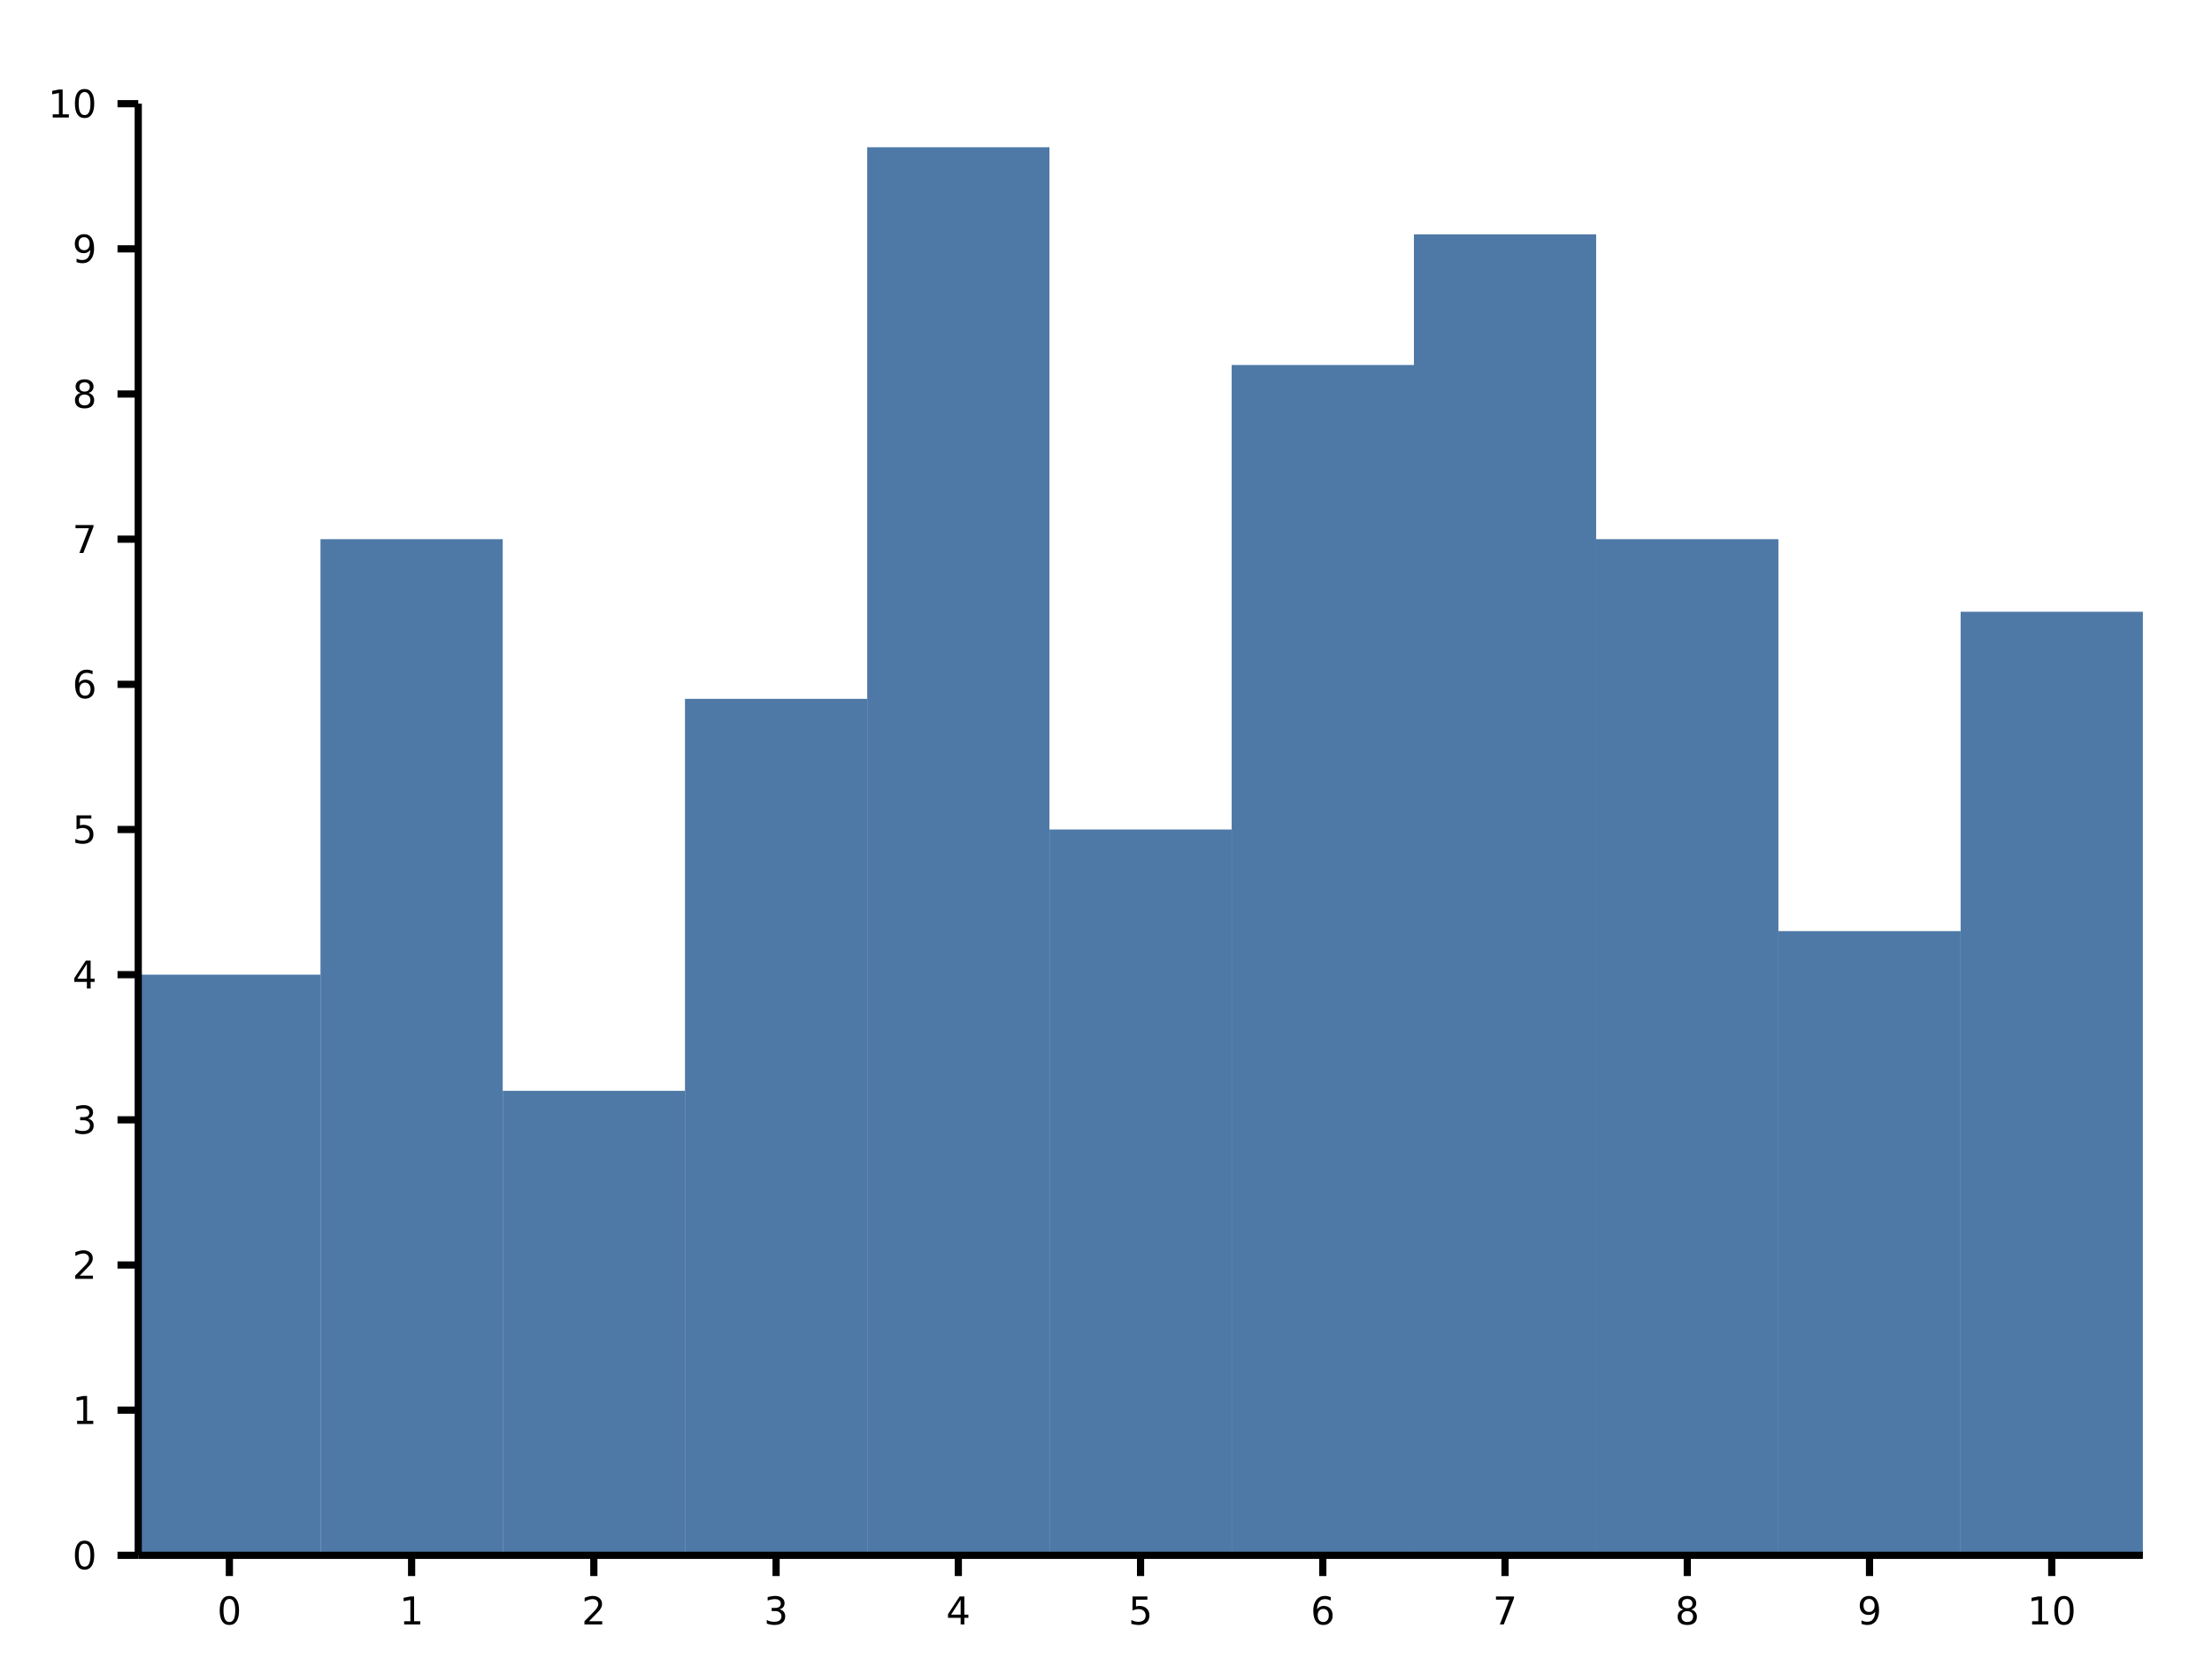
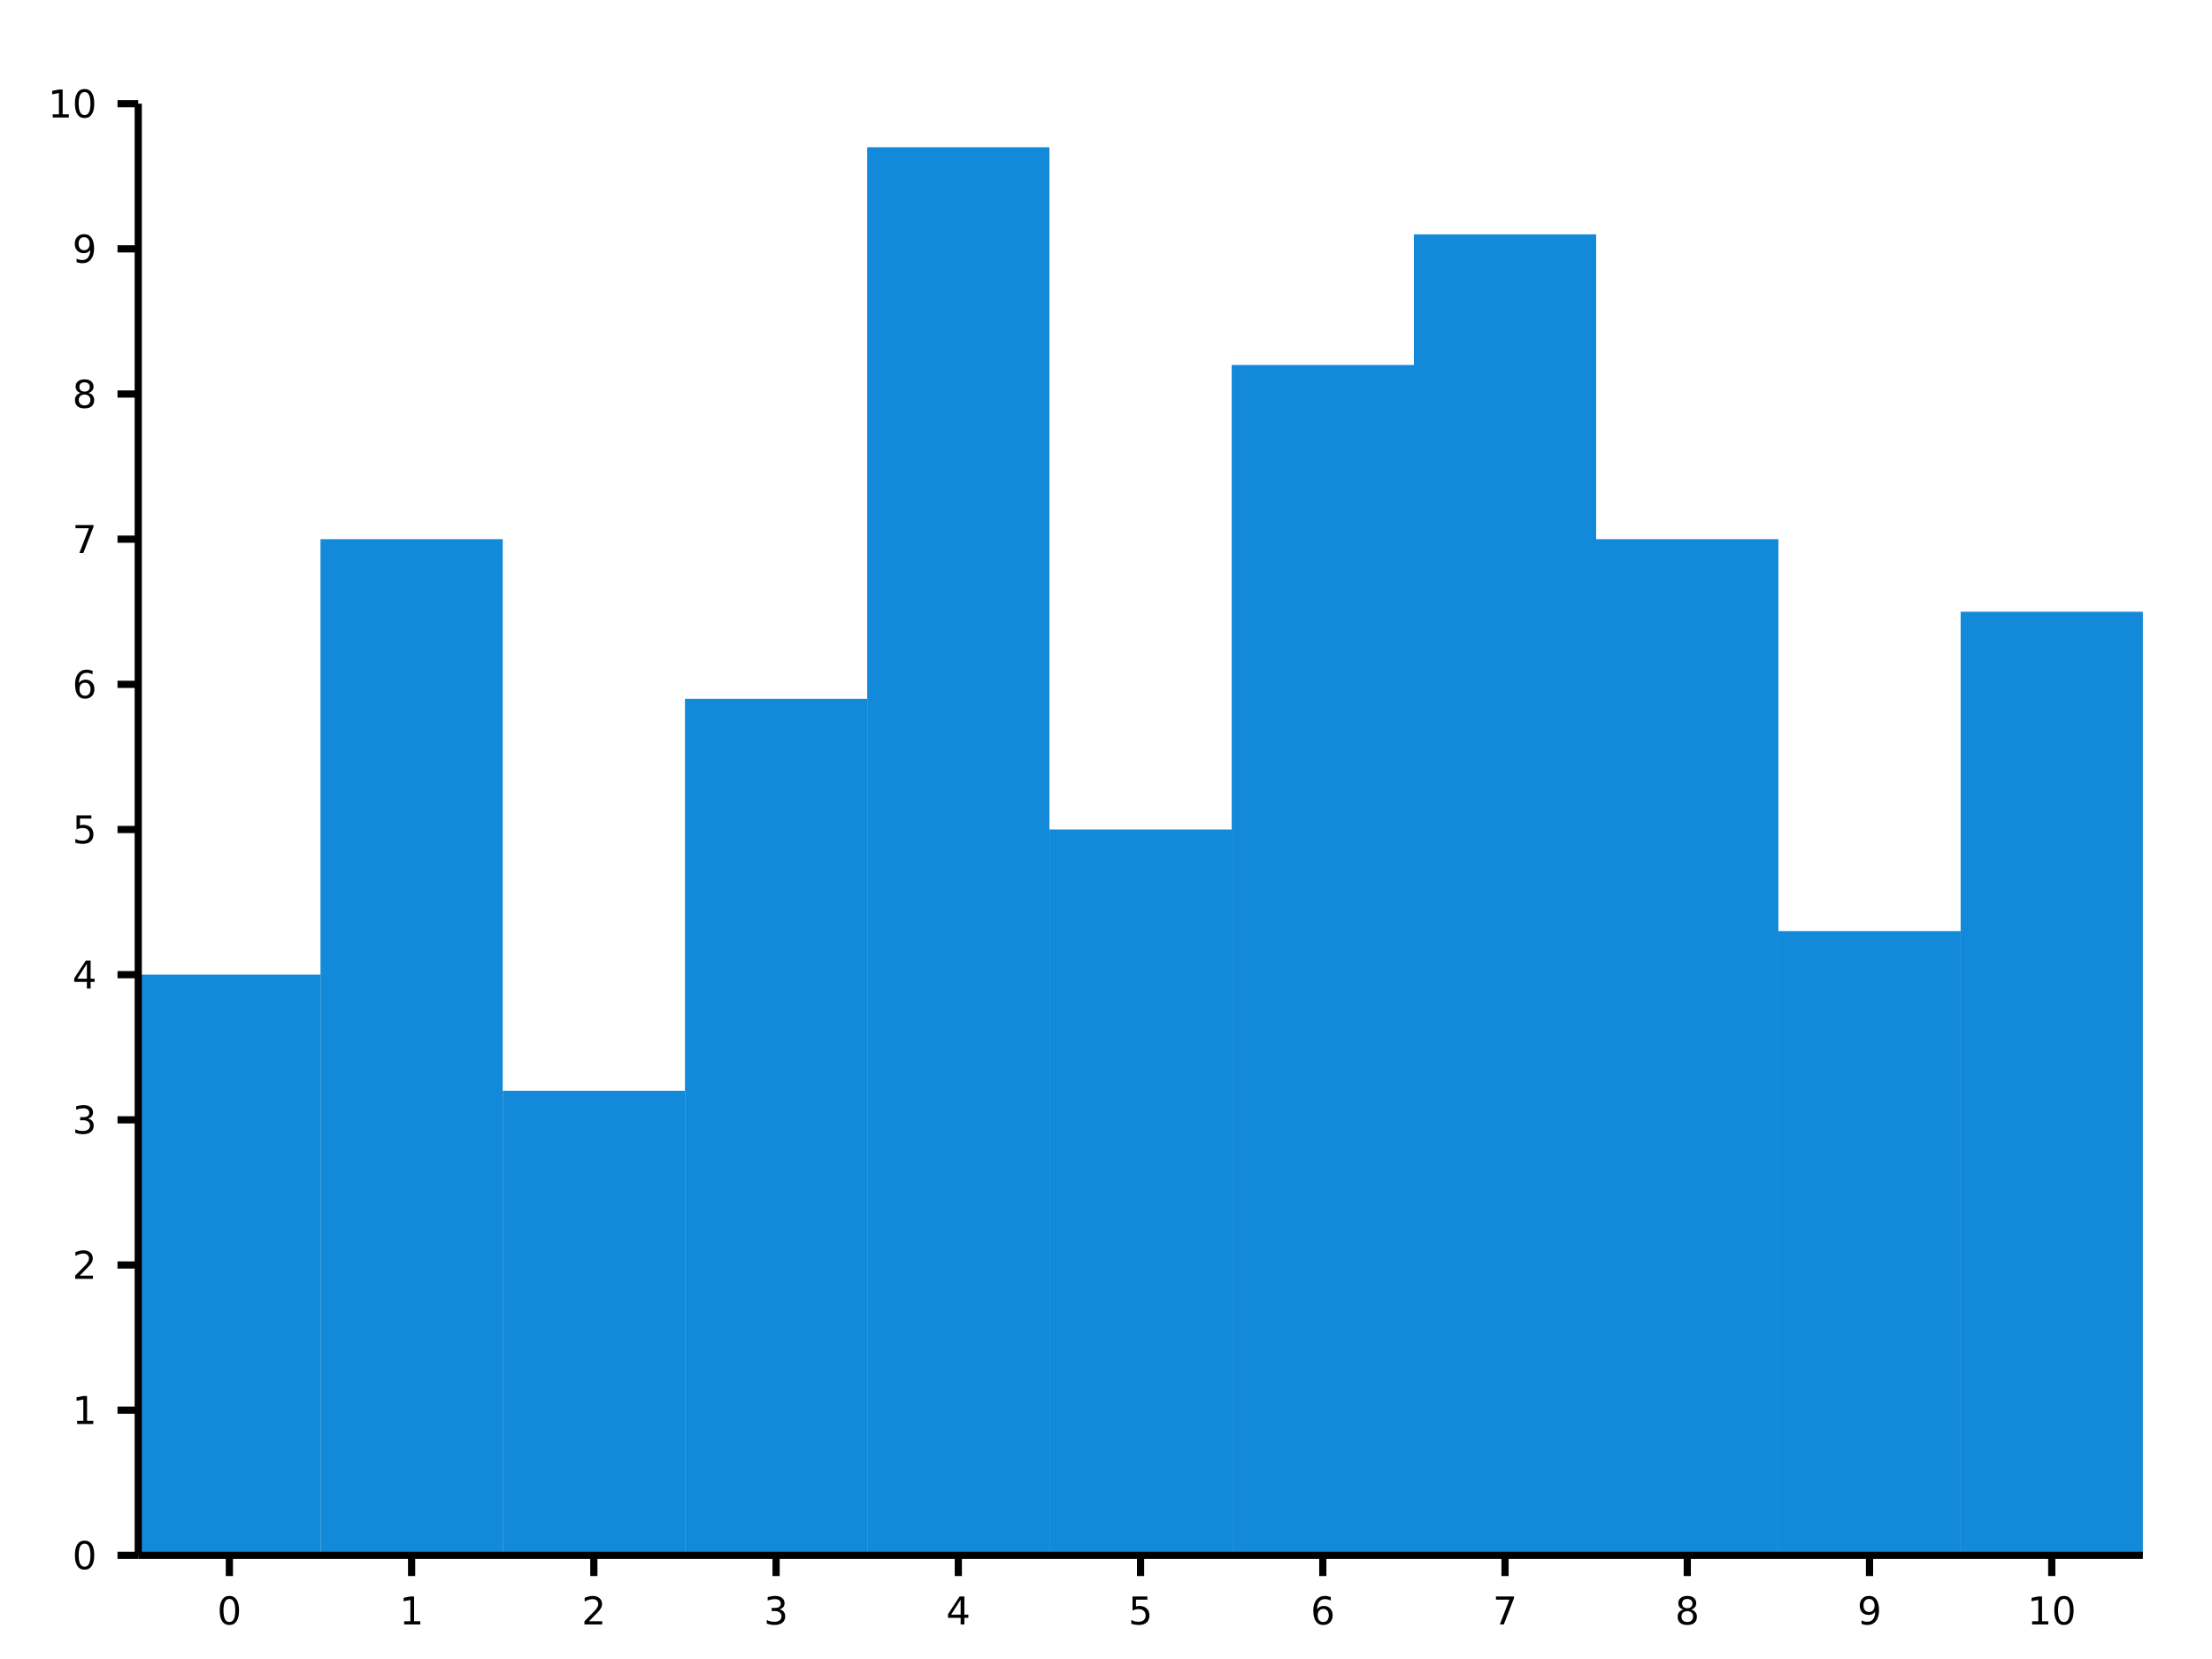
<svg xmlns="http://www.w3.org/2000/svg" xmlns:xlink="http://www.w3.org/1999/xlink" width="640px" height="480px" viewBox="0 0 640 480" version="1.1">
  <defs>
    <g>
      <symbol overflow="visible" id="glyph0-0">
        <path style="stroke:none;" d="M 0.547 1.969 L 0.547 -7.828 L 6.109 -7.828 L 6.109 1.969 Z M 1.172 1.344 L 5.484 1.344 L 5.484 -7.203 L 1.172 -7.203 Z M 1.172 1.344 " />
      </symbol>
      <symbol overflow="visible" id="glyph0-1">
        <path style="stroke:none;" d="M 3.531 -7.375 C 2.969 -7.375 2.539 -7.098 2.25 -6.547 C 1.969 -5.992 1.828 -5.16 1.828 -4.047 C 1.828 -2.93 1.969 -2.094 2.25 -1.531 C 2.539 -0.977 2.969 -0.703 3.531 -0.703 C 4.102 -0.703 4.531 -0.977 4.812 -1.531 C 5.094 -2.094 5.234 -2.93 5.234 -4.047 C 5.234 -5.16 5.094 -5.992 4.812 -6.547 C 4.531 -7.098 4.102 -7.375 3.531 -7.375 Z M 3.531 -8.25 C 4.438 -8.25 5.129 -7.891 5.609 -7.172 C 6.086 -6.453 6.328 -5.41 6.328 -4.047 C 6.328 -2.68 6.086 -1.641 5.609 -0.922 C 5.129 -0.203 4.438 0.156 3.531 0.156 C 2.625 0.156 1.93 -0.203 1.453 -0.922 C 0.973 -1.641 0.734 -2.68 0.734 -4.047 C 0.734 -5.41 0.973 -6.453 1.453 -7.172 C 1.93 -7.891 2.625 -8.25 3.531 -8.25 Z M 3.531 -8.25 " />
      </symbol>
      <symbol overflow="visible" id="glyph0-2">
        <path style="stroke:none;" d="M 1.375 -0.922 L 3.172 -0.922 L 3.172 -7.094 L 1.219 -6.703 L 1.219 -7.703 L 3.156 -8.094 L 4.25 -8.094 L 4.25 -0.922 L 6.047 -0.922 L 6.047 0 L 1.375 0 Z M 1.375 -0.922 " />
      </symbol>
      <symbol overflow="visible" id="glyph0-3">
        <path style="stroke:none;" d="M 2.125 -0.922 L 5.953 -0.922 L 5.953 0 L 0.812 0 L 0.812 -0.922 C 1.227 -1.348 1.797 -1.926 2.516 -2.656 C 3.234 -3.383 3.688 -3.852 3.875 -4.062 C 4.219 -4.457 4.457 -4.789 4.594 -5.062 C 4.738 -5.332 4.812 -5.598 4.812 -5.859 C 4.812 -6.297 4.66 -6.648 4.359 -6.922 C 4.055 -7.191 3.66 -7.328 3.172 -7.328 C 2.828 -7.328 2.461 -7.266 2.078 -7.141 C 1.703 -7.023 1.301 -6.848 0.875 -6.609 L 0.875 -7.703 C 1.312 -7.879 1.723 -8.016 2.109 -8.109 C 2.492 -8.203 2.844 -8.25 3.156 -8.25 C 4 -8.25 4.664 -8.035 5.156 -7.609 C 5.656 -7.191 5.906 -6.633 5.906 -5.938 C 5.906 -5.602 5.844 -5.285 5.719 -4.984 C 5.594 -4.691 5.367 -4.344 5.047 -3.938 C 4.953 -3.832 4.66 -3.523 4.172 -3.016 C 3.691 -2.516 3.008 -1.816 2.125 -0.922 Z M 2.125 -0.922 " />
      </symbol>
      <symbol overflow="visible" id="glyph0-4">
        <path style="stroke:none;" d="M 4.5 -4.359 C 5.031 -4.254 5.441 -4.023 5.734 -3.672 C 6.023 -3.316 6.172 -2.879 6.172 -2.359 C 6.172 -1.555 5.895 -0.938 5.344 -0.5 C 4.801 -0.062 4.023 0.156 3.016 0.156 C 2.672 0.156 2.316 0.117 1.953 0.047 C 1.598 -0.016 1.227 -0.113 0.844 -0.25 L 0.844 -1.297 C 1.145 -1.117 1.477 -0.984 1.844 -0.891 C 2.207 -0.805 2.586 -0.766 2.984 -0.766 C 3.672 -0.766 4.191 -0.898 4.547 -1.172 C 4.91 -1.441 5.094 -1.836 5.094 -2.359 C 5.094 -2.828 4.922 -3.195 4.578 -3.469 C 4.242 -3.738 3.781 -3.875 3.188 -3.875 L 2.25 -3.875 L 2.25 -4.781 L 3.234 -4.781 C 3.773 -4.781 4.188 -4.883 4.469 -5.094 C 4.75 -5.312 4.891 -5.625 4.891 -6.031 C 4.891 -6.445 4.742 -6.766 4.453 -6.984 C 4.16 -7.211 3.738 -7.328 3.188 -7.328 C 2.883 -7.328 2.562 -7.289 2.219 -7.219 C 1.875 -7.156 1.5 -7.055 1.094 -6.922 L 1.094 -7.891 C 1.508 -8.016 1.895 -8.102 2.25 -8.156 C 2.613 -8.219 2.957 -8.25 3.281 -8.25 C 4.113 -8.25 4.77 -8.055 5.25 -7.672 C 5.738 -7.297 5.984 -6.785 5.984 -6.141 C 5.984 -5.691 5.852 -5.312 5.594 -5 C 5.344 -4.695 4.977 -4.484 4.5 -4.359 Z M 4.5 -4.359 " />
      </symbol>
      <symbol overflow="visible" id="glyph0-5">
        <path style="stroke:none;" d="M 4.203 -7.141 L 1.438 -2.828 L 4.203 -2.828 Z M 3.906 -8.094 L 5.281 -8.094 L 5.281 -2.828 L 6.438 -2.828 L 6.438 -1.906 L 5.281 -1.906 L 5.281 0 L 4.203 0 L 4.203 -1.906 L 0.547 -1.906 L 0.547 -2.969 Z M 3.906 -8.094 " />
      </symbol>
      <symbol overflow="visible" id="glyph0-6">
        <path style="stroke:none;" d="M 1.203 -8.094 L 5.5 -8.094 L 5.5 -7.172 L 2.203 -7.172 L 2.203 -5.188 C 2.359 -5.238 2.516 -5.281 2.672 -5.312 C 2.836 -5.344 3 -5.359 3.156 -5.359 C 4.062 -5.359 4.773 -5.109 5.297 -4.609 C 5.828 -4.117 6.094 -3.445 6.094 -2.594 C 6.094 -1.727 5.82 -1.051 5.281 -0.562 C 4.738 -0.082 3.973 0.156 2.984 0.156 C 2.648 0.156 2.305 0.125 1.953 0.062 C 1.598 0.008 1.234 -0.07 0.859 -0.188 L 0.859 -1.297 C 1.18 -1.117 1.516 -0.984 1.859 -0.891 C 2.211 -0.805 2.582 -0.766 2.969 -0.766 C 3.594 -0.766 4.086 -0.926 4.453 -1.25 C 4.816 -1.582 5 -2.031 5 -2.594 C 5 -3.156 4.816 -3.602 4.453 -3.938 C 4.086 -4.27 3.594 -4.438 2.969 -4.438 C 2.676 -4.438 2.383 -4.398 2.094 -4.328 C 1.801 -4.266 1.504 -4.164 1.203 -4.031 Z M 1.203 -8.094 " />
      </symbol>
      <symbol overflow="visible" id="glyph0-7">
        <path style="stroke:none;" d="M 3.672 -4.484 C 3.172 -4.484 2.773 -4.316 2.484 -3.984 C 2.203 -3.648 2.062 -3.188 2.062 -2.594 C 2.062 -2.008 2.203 -1.547 2.484 -1.203 C 2.773 -0.867 3.172 -0.703 3.672 -0.703 C 4.16 -0.703 4.547 -0.867 4.828 -1.203 C 5.117 -1.547 5.266 -2.008 5.266 -2.594 C 5.266 -3.188 5.117 -3.648 4.828 -3.984 C 4.547 -4.316 4.16 -4.484 3.672 -4.484 Z M 5.844 -7.922 L 5.844 -6.922 C 5.57 -7.047 5.297 -7.145 5.016 -7.219 C 4.734 -7.289 4.453 -7.328 4.172 -7.328 C 3.453 -7.328 2.898 -7.082 2.516 -6.594 C 2.141 -6.102 1.922 -5.363 1.859 -4.375 C 2.078 -4.688 2.348 -4.926 2.672 -5.094 C 2.992 -5.27 3.348 -5.359 3.734 -5.359 C 4.547 -5.359 5.188 -5.109 5.656 -4.609 C 6.133 -4.117 6.375 -3.445 6.375 -2.594 C 6.375 -1.758 6.125 -1.094 5.625 -0.594 C 5.133 -0.094 4.484 0.156 3.672 0.156 C 2.734 0.156 2.016 -0.203 1.516 -0.922 C 1.023 -1.641 0.781 -2.68 0.781 -4.047 C 0.781 -5.328 1.082 -6.348 1.688 -7.109 C 2.289 -7.867 3.109 -8.25 4.141 -8.25 C 4.41 -8.25 4.688 -8.219 4.969 -8.156 C 5.25 -8.102 5.539 -8.023 5.844 -7.922 Z M 5.844 -7.922 " />
      </symbol>
      <symbol overflow="visible" id="glyph0-8">
        <path style="stroke:none;" d="M 0.906 -8.094 L 6.125 -8.094 L 6.125 -7.625 L 3.172 0 L 2.031 0 L 4.797 -7.172 L 0.906 -7.172 Z M 0.906 -8.094 " />
      </symbol>
      <symbol overflow="visible" id="glyph0-9">
        <path style="stroke:none;" d="M 3.531 -3.844 C 3.008 -3.844 2.598 -3.703 2.297 -3.422 C 2.004 -3.148 1.859 -2.77 1.859 -2.281 C 1.859 -1.789 2.004 -1.406 2.297 -1.125 C 2.598 -0.844 3.008 -0.703 3.531 -0.703 C 4.051 -0.703 4.461 -0.844 4.766 -1.125 C 5.066 -1.406 5.219 -1.789 5.219 -2.281 C 5.219 -2.77 5.066 -3.148 4.766 -3.422 C 4.461 -3.703 4.051 -3.844 3.531 -3.844 Z M 2.438 -4.312 C 1.969 -4.426 1.598 -4.645 1.328 -4.969 C 1.066 -5.289 0.938 -5.68 0.938 -6.141 C 0.938 -6.785 1.164 -7.297 1.625 -7.672 C 2.094 -8.055 2.727 -8.25 3.531 -8.25 C 4.332 -8.25 4.961 -8.055 5.422 -7.672 C 5.891 -7.297 6.125 -6.785 6.125 -6.141 C 6.125 -5.68 5.988 -5.289 5.719 -4.969 C 5.457 -4.645 5.094 -4.426 4.625 -4.312 C 5.156 -4.188 5.566 -3.941 5.859 -3.578 C 6.16 -3.223 6.312 -2.789 6.312 -2.281 C 6.312 -1.488 6.07 -0.883 5.594 -0.469 C 5.113 -0.051 4.426 0.156 3.531 0.156 C 2.633 0.156 1.945 -0.051 1.469 -0.469 C 0.988 -0.883 0.75 -1.488 0.75 -2.281 C 0.75 -2.789 0.895 -3.223 1.188 -3.578 C 1.488 -3.941 1.906 -4.188 2.438 -4.312 Z M 2.031 -6.047 C 2.031 -5.617 2.16 -5.285 2.422 -5.047 C 2.691 -4.816 3.062 -4.703 3.531 -4.703 C 4 -4.703 4.363 -4.816 4.625 -5.047 C 4.895 -5.285 5.031 -5.617 5.031 -6.047 C 5.031 -6.461 4.895 -6.785 4.625 -7.016 C 4.363 -7.254 4 -7.375 3.531 -7.375 C 3.062 -7.375 2.691 -7.254 2.422 -7.016 C 2.16 -6.785 2.031 -6.461 2.031 -6.047 Z M 2.031 -6.047 " />
      </symbol>
      <symbol overflow="visible" id="glyph0-10">
        <path style="stroke:none;" d="M 1.219 -0.172 L 1.219 -1.172 C 1.488 -1.035 1.766 -0.93 2.047 -0.859 C 2.336 -0.797 2.617 -0.766 2.891 -0.766 C 3.609 -0.766 4.156 -1.004 4.531 -1.484 C 4.914 -1.973 5.141 -2.711 5.203 -3.703 C 4.984 -3.398 4.711 -3.164 4.391 -3 C 4.078 -2.832 3.723 -2.75 3.328 -2.75 C 2.516 -2.75 1.875 -2.992 1.406 -3.484 C 0.938 -3.973 0.703 -4.641 0.703 -5.484 C 0.703 -6.316 0.945 -6.984 1.438 -7.484 C 1.926 -7.992 2.582 -8.25 3.406 -8.25 C 4.344 -8.25 5.055 -7.891 5.547 -7.172 C 6.035 -6.453 6.281 -5.41 6.281 -4.047 C 6.281 -2.766 5.977 -1.742 5.375 -0.984 C 4.77 -0.223 3.957 0.156 2.938 0.156 C 2.656 0.156 2.375 0.129 2.094 0.078 C 1.812 0.023 1.52 -0.055 1.219 -0.172 Z M 3.406 -3.609 C 3.895 -3.609 4.281 -3.773 4.562 -4.109 C 4.852 -4.441 5 -4.898 5 -5.484 C 5 -6.066 4.852 -6.523 4.562 -6.859 C 4.281 -7.203 3.895 -7.375 3.406 -7.375 C 2.906 -7.375 2.508 -7.203 2.219 -6.859 C 1.938 -6.523 1.797 -6.066 1.797 -5.484 C 1.797 -4.898 1.938 -4.441 2.219 -4.109 C 2.508 -3.773 2.906 -3.609 3.406 -3.609 Z M 3.406 -3.609 " />
      </symbol>
    </g>
  </defs>
  <g id="surface0">
-     <path style=" stroke:none;fill-rule:nonzero;fill:rgb(30.588%,47.451%,65.49%);fill-opacity:1;" d="M 40 450 L 92.727 450 L 92.727 282 L 40 282 L 40 450 " />
-     <path style=" stroke:none;fill-rule:nonzero;fill:rgb(30.588%,47.451%,65.49%);fill-opacity:1;" d="M 92.727 450 L 145.453 450 L 145.453 156 L 92.727 156 L 92.727 450 " />
-     <path style=" stroke:none;fill-rule:nonzero;fill:rgb(30.588%,47.451%,65.49%);fill-opacity:1;" d="M 145.453 450 L 198.184 450 L 198.184 315.602 L 145.453 315.602 L 145.453 450 " />
-     <path style=" stroke:none;fill-rule:nonzero;fill:rgb(30.588%,47.451%,65.49%);fill-opacity:1;" d="M 198.184 450 L 250.91 450 L 250.91 202.199 L 198.184 202.199 L 198.184 450 " />
-     <path style=" stroke:none;fill-rule:nonzero;fill:rgb(30.588%,47.451%,65.49%);fill-opacity:1;" d="M 250.91 450 L 303.637 450 L 303.637 42.602 L 250.91 42.602 L 250.91 450 " />
-     <path style=" stroke:none;fill-rule:nonzero;fill:rgb(30.588%,47.451%,65.49%);fill-opacity:1;" d="M 303.637 450 L 356.363 450 L 356.363 240 L 303.637 240 L 303.637 450 " />
-     <path style=" stroke:none;fill-rule:nonzero;fill:rgb(30.588%,47.451%,65.49%);fill-opacity:1;" d="M 356.363 450 L 409.09 450 L 409.09 105.602 L 356.363 105.602 L 356.363 450 " />
-     <path style=" stroke:none;fill-rule:nonzero;fill:rgb(30.588%,47.451%,65.49%);fill-opacity:1;" d="M 409.09 450 L 461.816 450 L 461.816 67.801 L 409.09 67.801 L 409.09 450 " />
-     <path style=" stroke:none;fill-rule:nonzero;fill:rgb(30.588%,47.451%,65.49%);fill-opacity:1;" d="M 461.816 450 L 514.547 450 L 514.547 156 L 461.816 156 L 461.816 450 " />
-     <path style=" stroke:none;fill-rule:nonzero;fill:rgb(30.588%,47.451%,65.49%);fill-opacity:1;" d="M 514.547 450 L 567.273 450 L 567.273 269.398 L 514.547 269.398 L 514.547 450 " />
-     <path style=" stroke:none;fill-rule:nonzero;fill:rgb(30.588%,47.451%,65.49%);fill-opacity:1;" d="M 567.273 450 L 620 450 L 620 177 L 567.273 177 L 567.273 450 " />
+     <path style=" stroke:none;fill-rule:nonzero;fill:rgb(7.451%,53.725%,85.49%);fill-opacity:1;" d="M 40 450 L 92.727 450 L 92.727 282 L 40 282 L 40 450 " />
+     <path style=" stroke:none;fill-rule:nonzero;fill:rgb(7.451%,53.725%,85.49%);fill-opacity:1;" d="M 92.727 450 L 145.453 450 L 145.453 156 L 92.727 156 L 92.727 450 " />
+     <path style=" stroke:none;fill-rule:nonzero;fill:rgb(7.451%,53.725%,85.49%);fill-opacity:1;" d="M 145.453 450 L 198.184 450 L 198.184 315.602 L 145.453 315.602 L 145.453 450 " />
+     <path style=" stroke:none;fill-rule:nonzero;fill:rgb(7.451%,53.725%,85.49%);fill-opacity:1;" d="M 198.184 450 L 250.91 450 L 250.91 202.199 L 198.184 202.199 L 198.184 450 " />
+     <path style=" stroke:none;fill-rule:nonzero;fill:rgb(7.451%,53.725%,85.49%);fill-opacity:1;" d="M 250.91 450 L 303.637 450 L 303.637 42.602 L 250.91 42.602 L 250.91 450 " />
+     <path style=" stroke:none;fill-rule:nonzero;fill:rgb(7.451%,53.725%,85.49%);fill-opacity:1;" d="M 303.637 450 L 356.363 450 L 356.363 240 L 303.637 240 L 303.637 450 " />
+     <path style=" stroke:none;fill-rule:nonzero;fill:rgb(7.451%,53.725%,85.49%);fill-opacity:1;" d="M 356.363 450 L 409.09 450 L 409.09 105.602 L 356.363 105.602 L 356.363 450 " />
+     <path style=" stroke:none;fill-rule:nonzero;fill:rgb(7.451%,53.725%,85.49%);fill-opacity:1;" d="M 409.09 450 L 461.816 450 L 461.816 67.801 L 409.09 67.801 L 409.09 450 " />
+     <path style=" stroke:none;fill-rule:nonzero;fill:rgb(7.451%,53.725%,85.49%);fill-opacity:1;" d="M 461.816 450 L 514.547 450 L 514.547 156 L 461.816 156 L 461.816 450 " />
+     <path style=" stroke:none;fill-rule:nonzero;fill:rgb(7.451%,53.725%,85.49%);fill-opacity:1;" d="M 514.547 450 L 567.273 450 L 567.273 269.398 L 514.547 269.398 L 514.547 450 " />
+     <path style=" stroke:none;fill-rule:nonzero;fill:rgb(7.451%,53.725%,85.49%);fill-opacity:1;" d="M 567.273 450 L 620 450 L 620 177 L 567.273 177 L 567.273 450 " />
    <path style="fill:none;stroke-width:2.083;stroke-linecap:butt;stroke-linejoin:miter;stroke:rgb(0%,0%,0%);stroke-opacity:1;stroke-miterlimit:10;" d="M 40 30 L 620 30 " transform="matrix(1,0,0,-1,0,480)" />
    <path style="fill:none;stroke-width:2.083;stroke-linecap:butt;stroke-linejoin:miter;stroke:rgb(0%,0%,0%);stroke-opacity:1;stroke-miterlimit:10;" d="M 66.363 30 L 66.363 24 M 119.09 30 L 119.09 24 M 171.816 30 L 171.816 24 M 224.547 30 L 224.547 24 M 277.273 30 L 277.273 24 M 330 30 L 330 24 M 382.727 30 L 382.727 24 M 435.453 30 L 435.453 24 M 488.184 30 L 488.184 24 M 540.91 30 L 540.91 24 M 593.637 30 L 593.637 24 " transform="matrix(1,0,0,-1,0,480)" />
    <g style="fill:rgb(0%,0%,0%);fill-opacity:1;">
      <use xlink:href="#glyph0-1" x="62.832" y="470" />
    </g>
    <g style="fill:rgb(0%,0%,0%);fill-opacity:1;">
      <use xlink:href="#glyph0-2" x="115.56" y="470" />
    </g>
    <g style="fill:rgb(0%,0%,0%);fill-opacity:1;">
      <use xlink:href="#glyph0-3" x="168.287" y="470" />
    </g>
    <g style="fill:rgb(0%,0%,0%);fill-opacity:1;">
      <use xlink:href="#glyph0-4" x="221.014" y="470" />
    </g>
    <g style="fill:rgb(0%,0%,0%);fill-opacity:1;">
      <use xlink:href="#glyph0-5" x="273.741" y="470" />
    </g>
    <g style="fill:rgb(0%,0%,0%);fill-opacity:1;">
      <use xlink:href="#glyph0-6" x="326.469" y="470" />
    </g>
    <g style="fill:rgb(0%,0%,0%);fill-opacity:1;">
      <use xlink:href="#glyph0-7" x="379.196" y="470" />
    </g>
    <g style="fill:rgb(0%,0%,0%);fill-opacity:1;">
      <use xlink:href="#glyph0-8" x="431.923" y="470" />
    </g>
    <g style="fill:rgb(0%,0%,0%);fill-opacity:1;">
      <use xlink:href="#glyph0-9" x="484.651" y="470" />
    </g>
    <g style="fill:rgb(0%,0%,0%);fill-opacity:1;">
      <use xlink:href="#glyph0-10" x="537.378" y="470" />
    </g>
    <g style="fill:rgb(0%,0%,0%);fill-opacity:1;">
      <use xlink:href="#glyph0-2" x="586.574" y="470" />
      <use xlink:href="#glyph0-1" x="593.636" y="470" />
    </g>
    <path style="fill:none;stroke-width:2.083;stroke-linecap:butt;stroke-linejoin:miter;stroke:rgb(0%,0%,0%);stroke-opacity:1;stroke-miterlimit:10;" d="M 40 30 L 40 450 " transform="matrix(1,0,0,-1,0,480)" />
    <path style="fill:none;stroke-width:2.083;stroke-linecap:butt;stroke-linejoin:miter;stroke:rgb(0%,0%,0%);stroke-opacity:1;stroke-miterlimit:10;" d="M 40 30 L 34 30 M 40 72 L 34 72 M 40 114 L 34 114 M 40 156 L 34 156 M 40 198 L 34 198 M 40 240 L 34 240 M 40 282 L 34 282 M 40 324 L 34 324 M 40 366 L 34 366 M 40 408 L 34 408 M 40 450 L 34 450 " transform="matrix(1,0,0,-1,0,480)" />
    <g style="fill:rgb(0%,0%,0%);fill-opacity:1;">
      <use xlink:href="#glyph0-1" x="20.938" y="454" />
    </g>
    <g style="fill:rgb(0%,0%,0%);fill-opacity:1;">
      <use xlink:href="#glyph0-2" x="20.938" y="412" />
    </g>
    <g style="fill:rgb(0%,0%,0%);fill-opacity:1;">
      <use xlink:href="#glyph0-3" x="20.938" y="370" />
    </g>
    <g style="fill:rgb(0%,0%,0%);fill-opacity:1;">
      <use xlink:href="#glyph0-4" x="20.938" y="328" />
    </g>
    <g style="fill:rgb(0%,0%,0%);fill-opacity:1;">
      <use xlink:href="#glyph0-5" x="20.938" y="286" />
    </g>
    <g style="fill:rgb(0%,0%,0%);fill-opacity:1;">
      <use xlink:href="#glyph0-6" x="20.938" y="244" />
    </g>
    <g style="fill:rgb(0%,0%,0%);fill-opacity:1;">
      <use xlink:href="#glyph0-7" x="20.938" y="202" />
    </g>
    <g style="fill:rgb(0%,0%,0%);fill-opacity:1;">
      <use xlink:href="#glyph0-8" x="20.938" y="160" />
    </g>
    <g style="fill:rgb(0%,0%,0%);fill-opacity:1;">
      <use xlink:href="#glyph0-9" x="20.938" y="118" />
    </g>
    <g style="fill:rgb(0%,0%,0%);fill-opacity:1;">
      <use xlink:href="#glyph0-10" x="20.938" y="76" />
    </g>
    <g style="fill:rgb(0%,0%,0%);fill-opacity:1;">
      <use xlink:href="#glyph0-2" x="13.875" y="34" />
      <use xlink:href="#glyph0-1" x="20.938" y="34" />
    </g>
  </g>
</svg>
